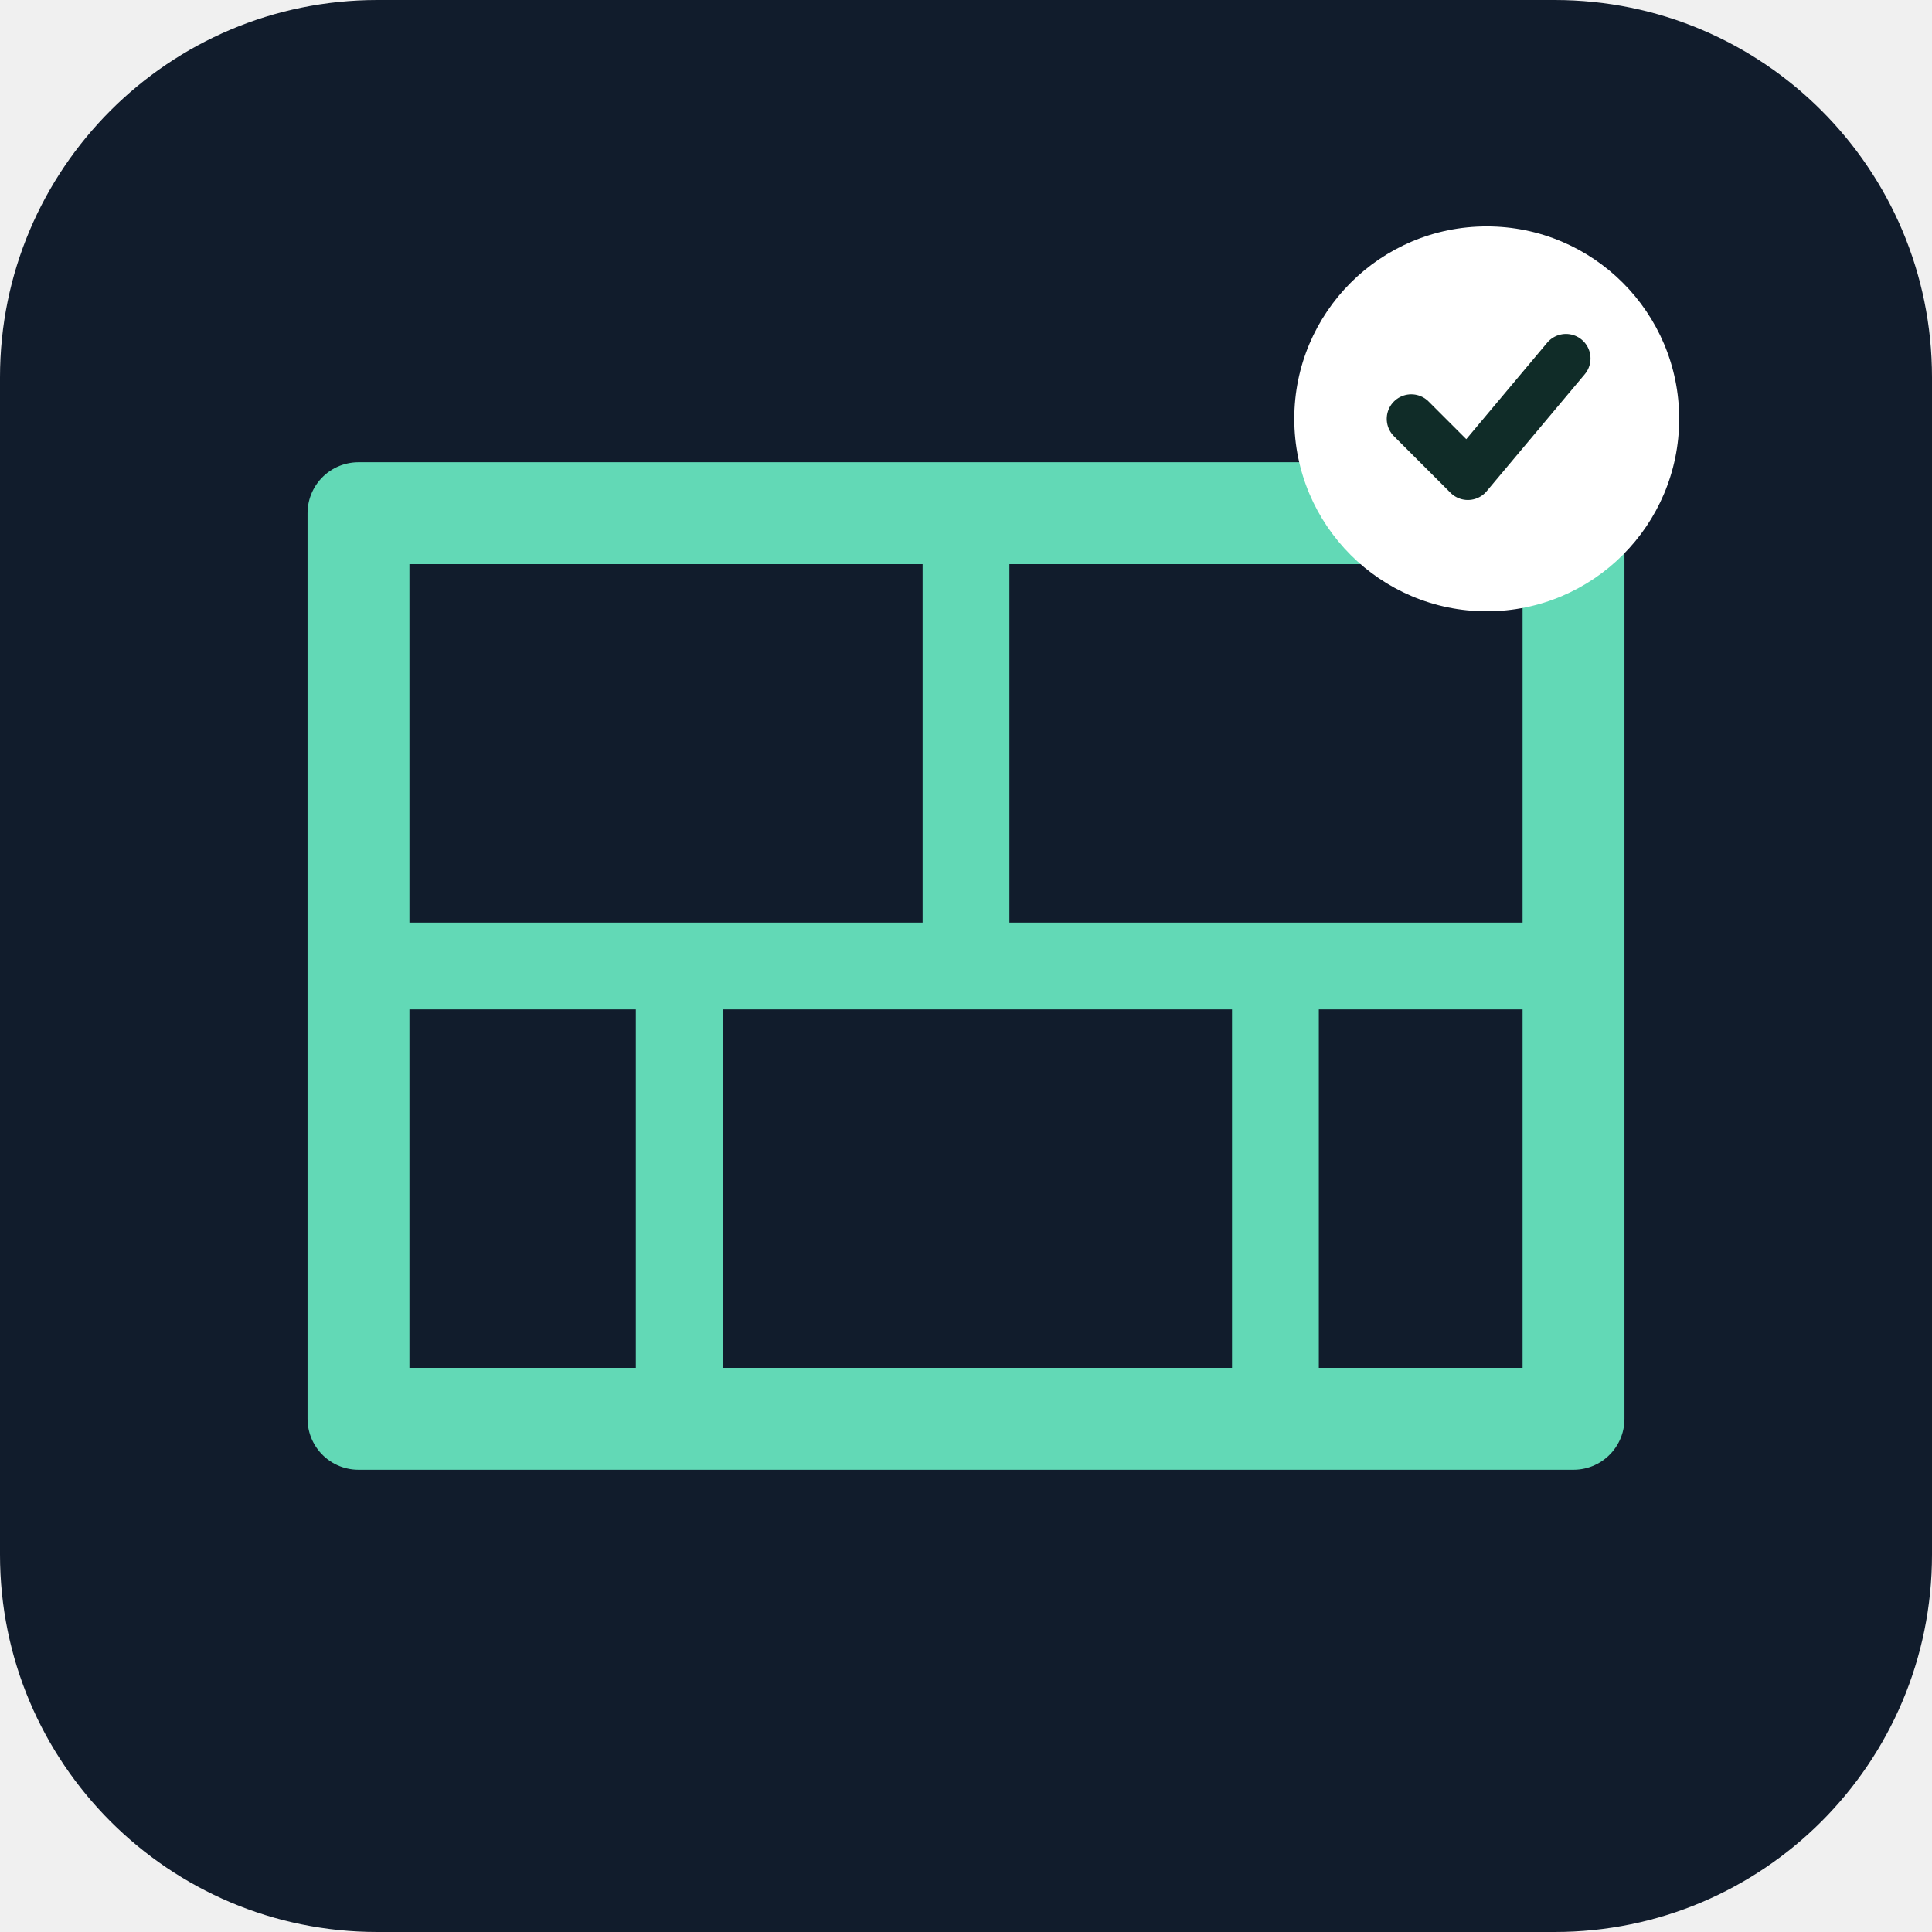
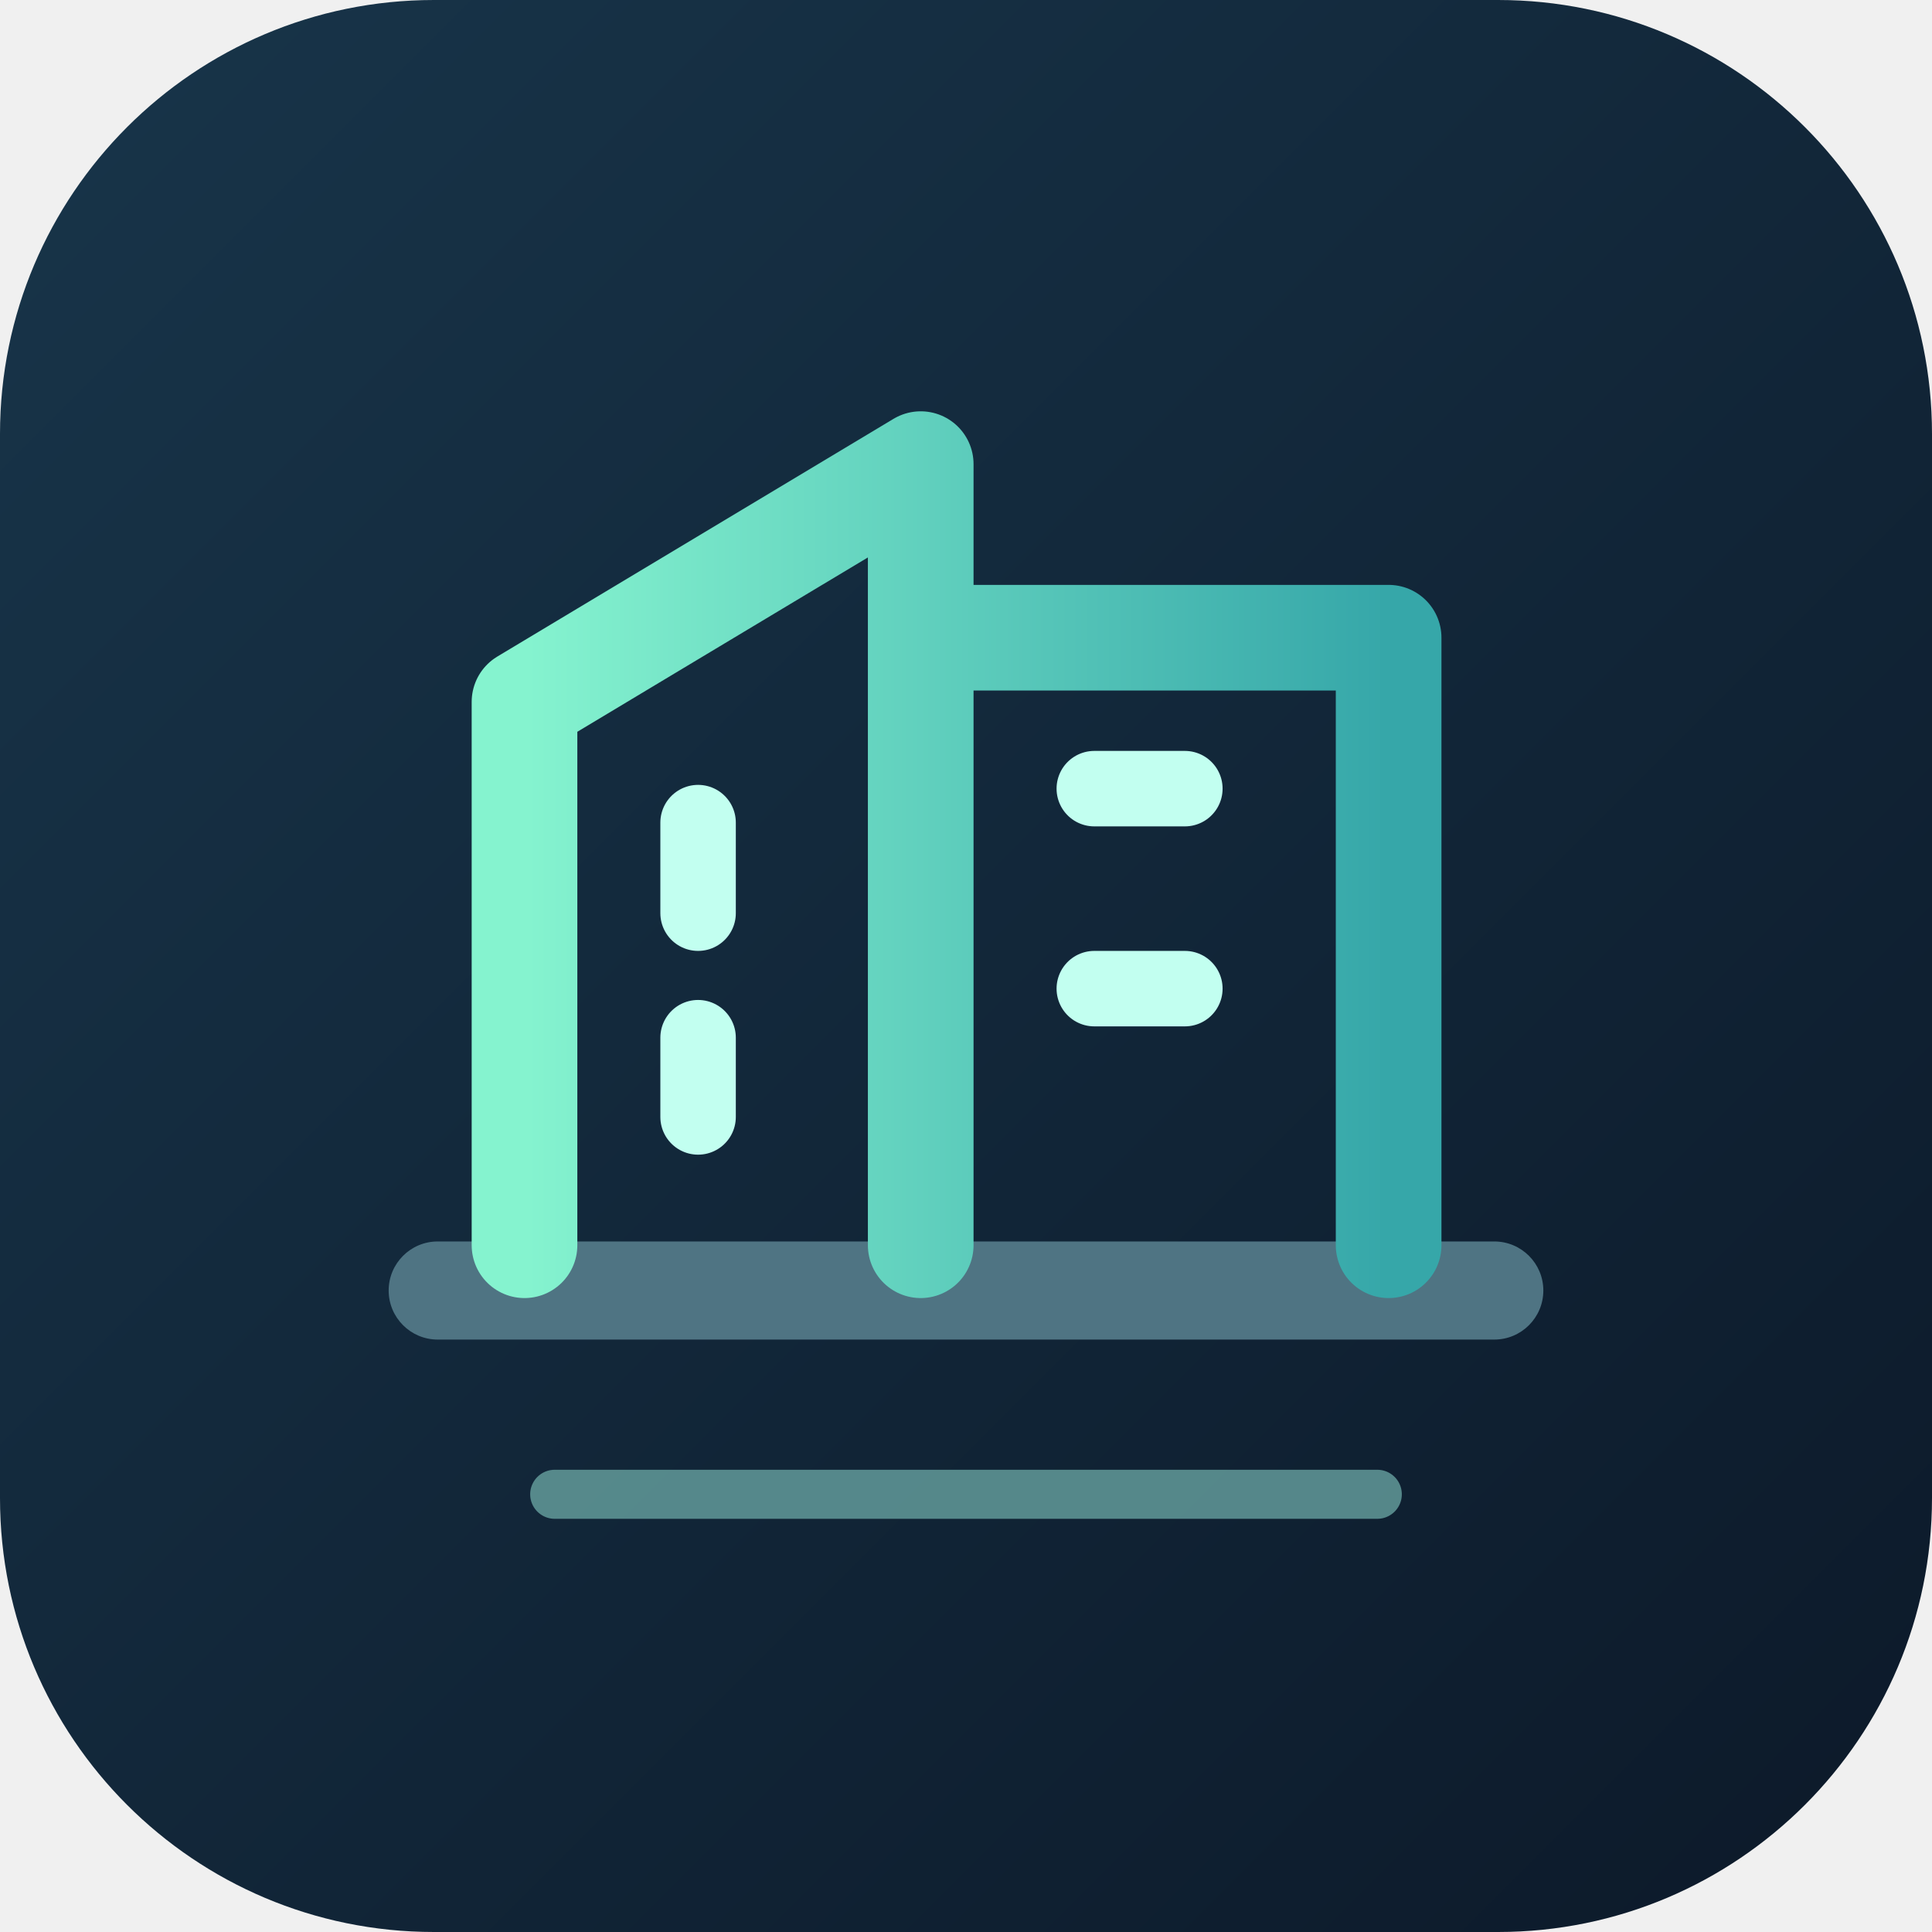
<svg xmlns="http://www.w3.org/2000/svg" viewBox="0 0 512 512">
-   <rect width="512" height="512" rx="100" fill="#111c2c" />
-   <path d="M95 136h322v240H95z" fill="none" stroke="#62d9b6" stroke-width="27" stroke-linejoin="round" />
-   <path d="M95 256h322M256 136v120M180 256v120M338 256v120" fill="none" stroke="#62d9b6" stroke-width="23" />
-   <circle cx="394" cy="111" r="51" fill="#fff" />
-   <path d="M374 111l15 15 26-31" fill="none" stroke="#102c28" stroke-width="13" stroke-linecap="round" stroke-linejoin="round" />
+   <defs>
+     <linearGradient id="bg" x1="0" x2="1" y1="0" y2="1">
+       <stop stop-color="#18354a" />
+       <stop offset="1" stop-color="#0c1929" />
+     </linearGradient>
+     <linearGradient id="bar" x1="0" x2="1">
+       <stop stop-color="#85f3cf" />
+       <stop offset="1" stop-color="#36a7a9" />
+     </linearGradient>
+   </defs>
+   <rect width="512" height="512" rx="115" fill="url(#bg)" />
+   <rect x="103" y="329" width="306" height="26" rx="13" fill="#4f7483" />
+   <path d="M139 330V186l105-63v207m0-161h124v161" fill="none" stroke="url(#bar)" stroke-width="28" stroke-linejoin="round" stroke-linecap="round" />
+   <path d="M185 218v24m0 33v21m105-87h24m-24 53h24" stroke="#c2fff0" stroke-width="20" stroke-linecap="round" />
+   <path d="M147 396h218" stroke="#6ca9a7" stroke-width="13" stroke-linecap="round" opacity=".75" />
</svg>
